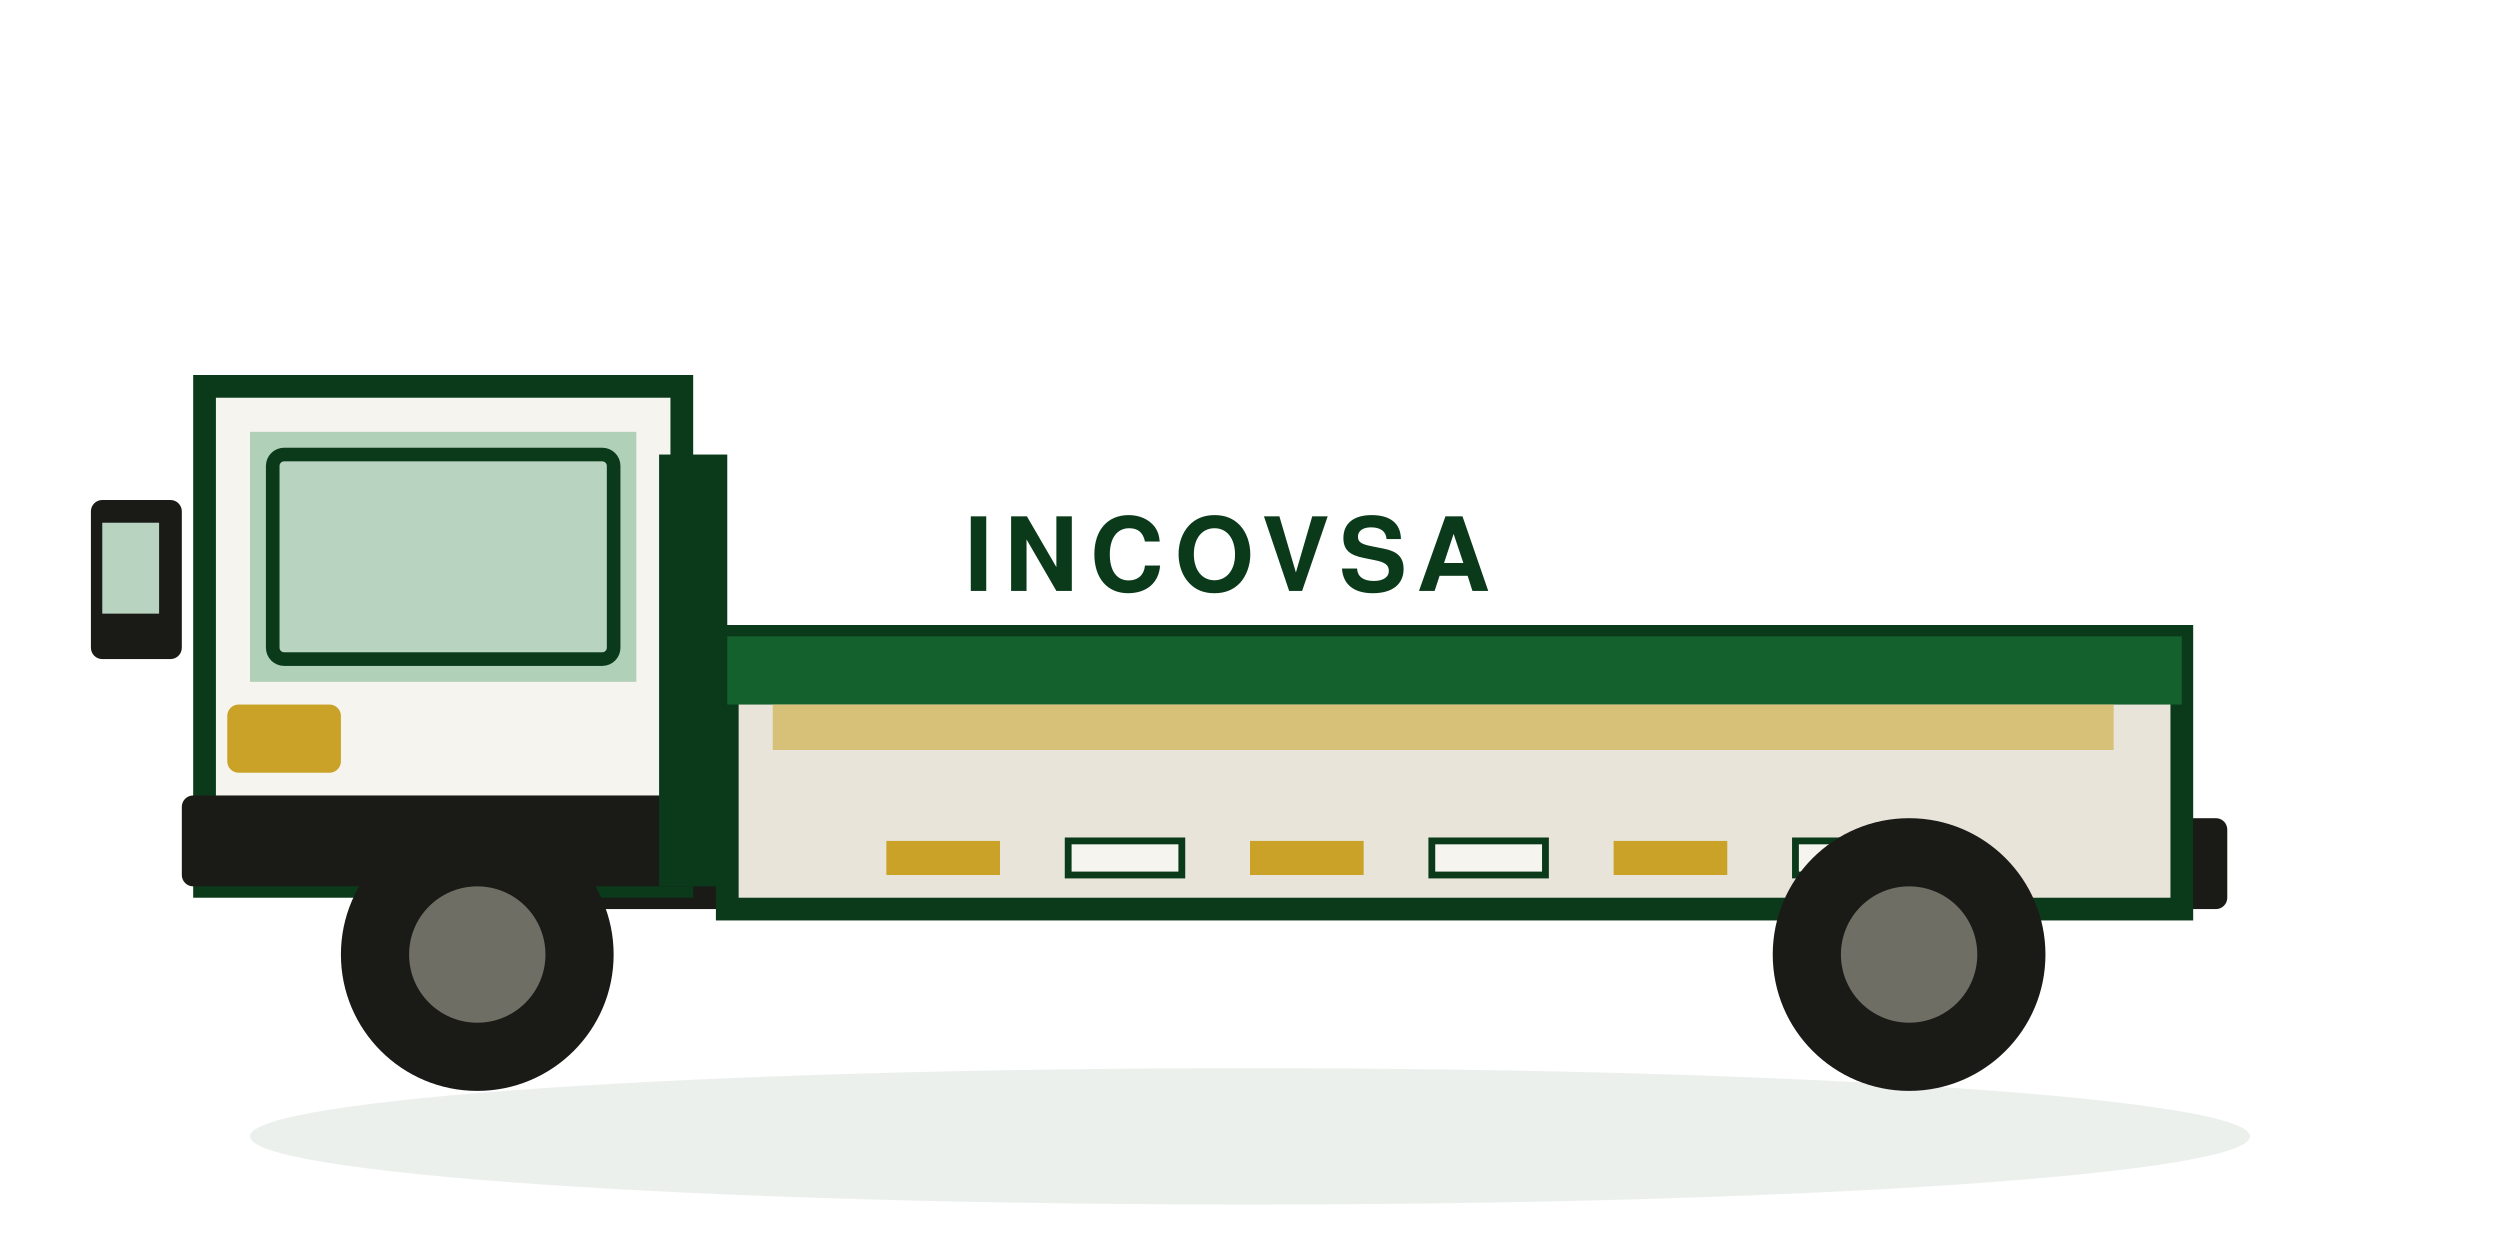
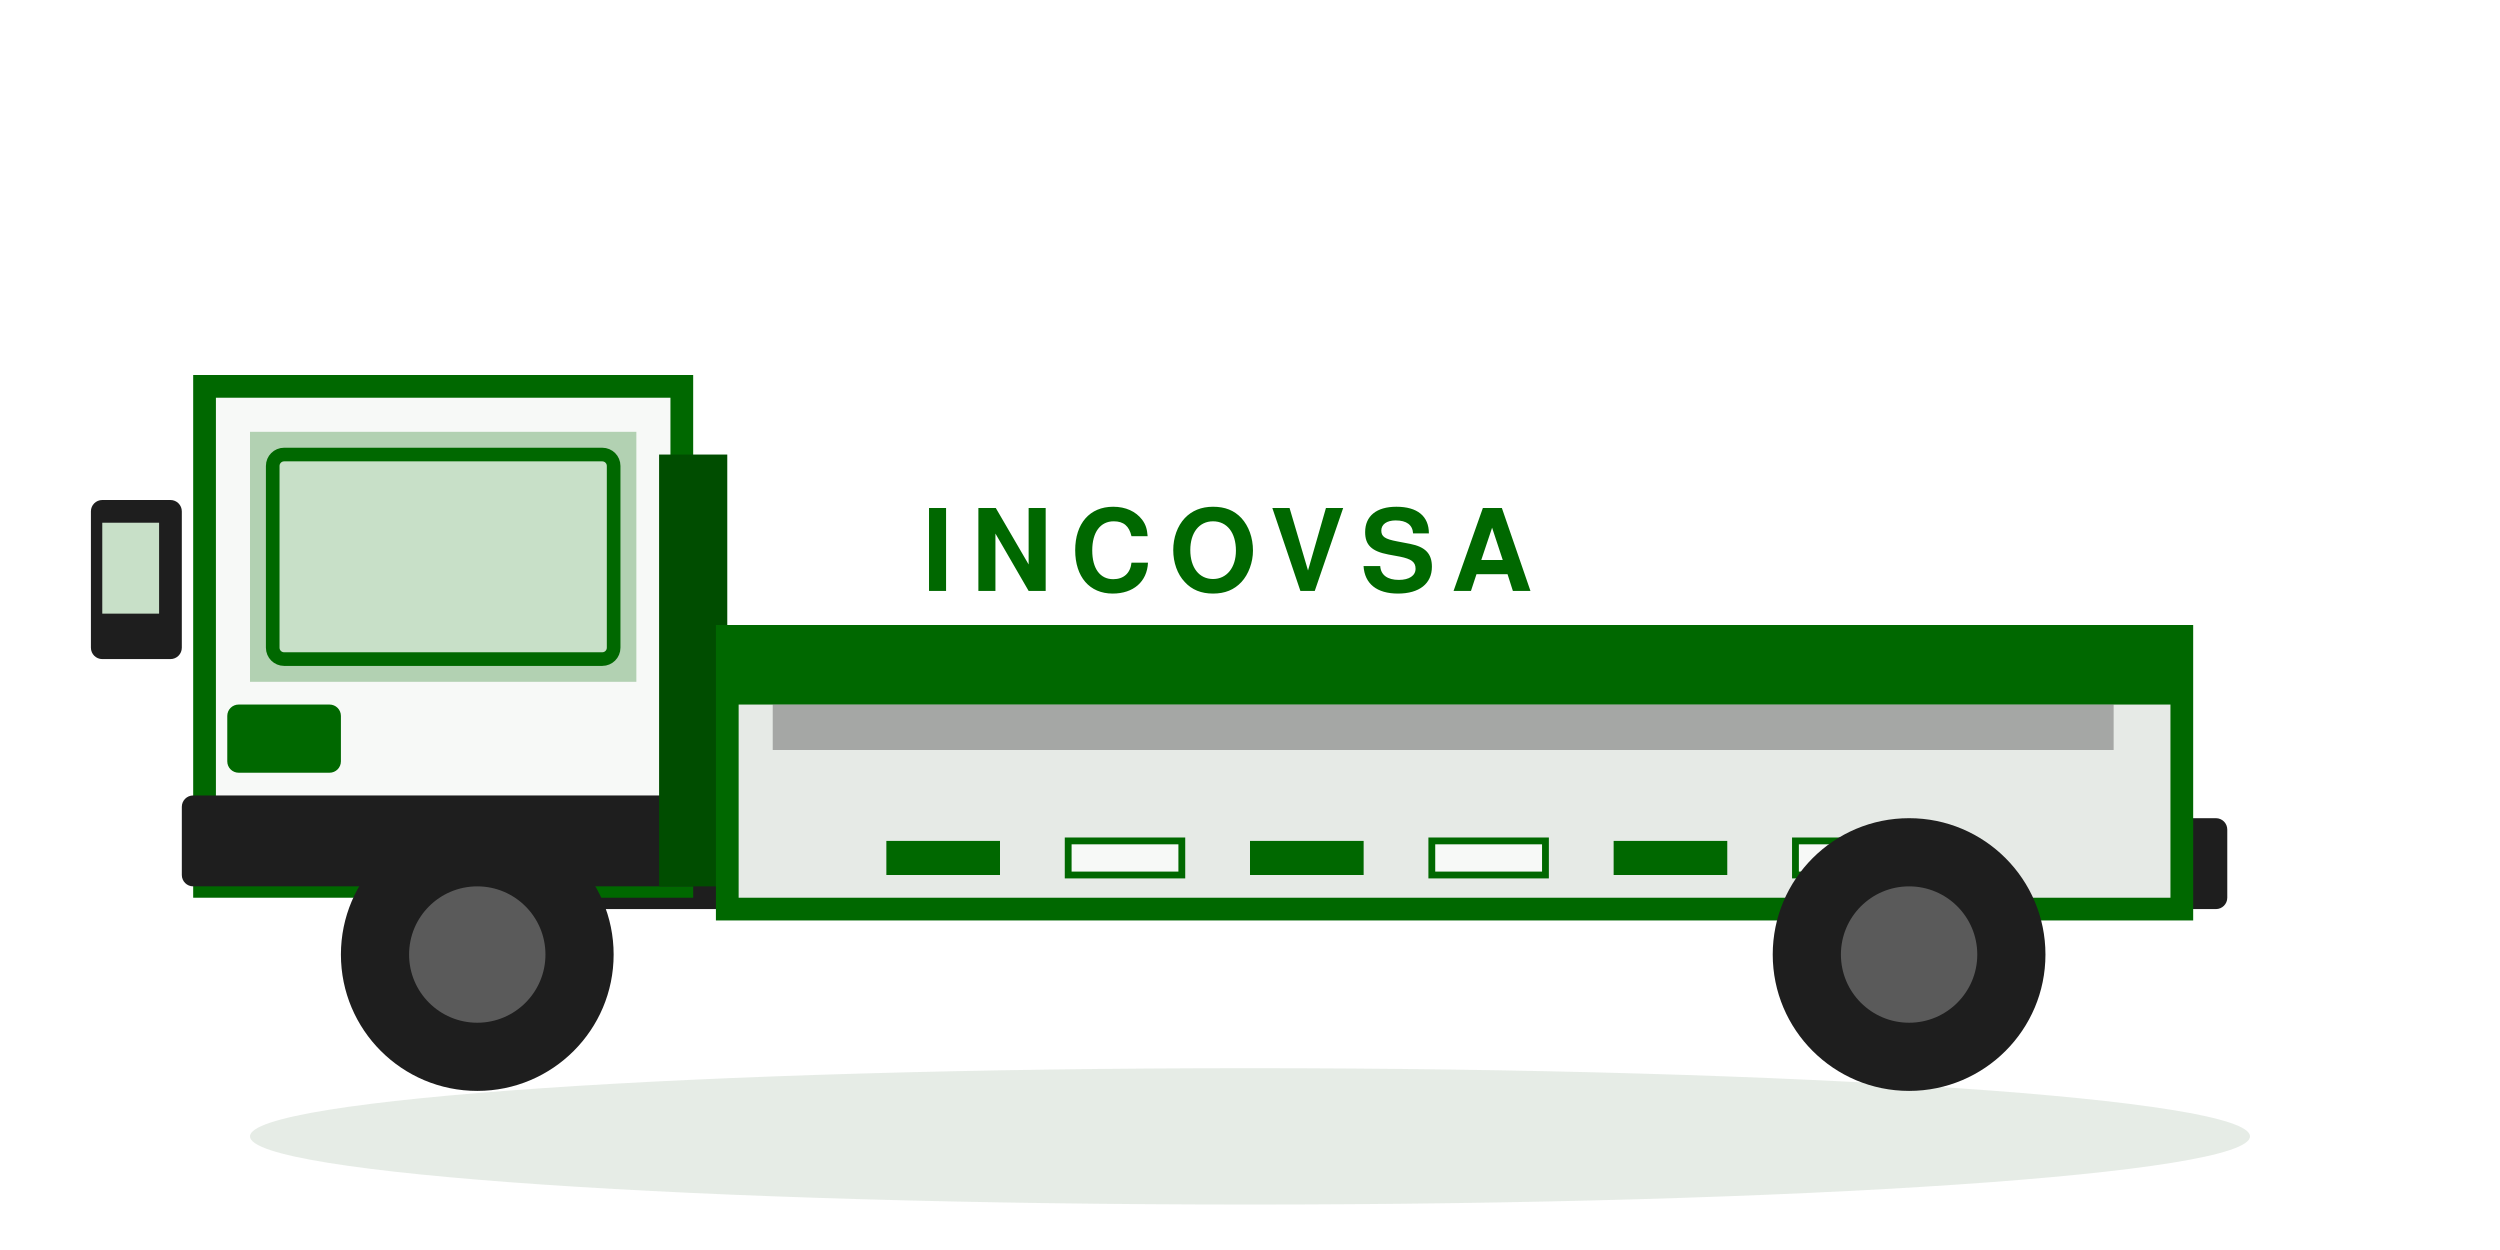
<svg xmlns="http://www.w3.org/2000/svg" viewBox="0 0 220 110" fill="none" role="img" aria-labelledby="title-peq desc-peq">
-   <ellipse cx="110" cy="100" rx="88" ry="6" fill="#0B3A1B" opacity=".08" />
-   <rect x="48" y="72" width="148" height="8" rx="1" fill="#1A1A17" />
-   <path d="M18 34h42v44H18V34z" fill="#F6F4EF" stroke="#0B3A1B" stroke-width="2" />
-   <path d="M22 38h34v22H22V38z" fill="#2F8B4C" opacity=".35" />
-   <rect x="24" y="40" width="30" height="18" rx="1" fill="#B8D4C0" stroke="#0B3A1B" stroke-width="1.2" />
-   <rect x="16" y="70" width="46" height="8" rx="1" fill="#1A1A17" />
-   <rect x="20" y="62" width="10" height="6" rx="1" fill="#C9A227" />
-   <rect x="8" y="44" width="8" height="14" rx="1" fill="#1A1A17" />
-   <rect x="9" y="46" width="5" height="8" fill="#B8D4C0" />
-   <rect x="58" y="40" width="6" height="38" fill="#0B3A1B" />
-   <path d="M64 56h128v24H64V56z" fill="#E8E4DA" stroke="#0B3A1B" stroke-width="2" />
-   <path d="M64 56h128v6H64V56z" fill="#14612D" />
-   <rect x="68" y="62" width="118" height="4" fill="#C9A227" opacity=".55" />
-   <rect x="78" y="74" width="10" height="3" fill="#C9A227" />
-   <rect x="94" y="74" width="10" height="3" fill="#F6F4EF" stroke="#0B3A1B" stroke-width=".6" />
-   <rect x="110" y="74" width="10" height="3" fill="#C9A227" />
-   <rect x="126" y="74" width="10" height="3" fill="#F6F4EF" stroke="#0B3A1B" stroke-width=".6" />
-   <rect x="142" y="74" width="10" height="3" fill="#C9A227" />
-   <rect x="158" y="74" width="10" height="3" fill="#F6F4EF" stroke="#0B3A1B" stroke-width=".6" />
-   <circle cx="42" cy="84" r="12" fill="#1A1A17" />
-   <circle cx="42" cy="84" r="6" fill="#6E6E64" />
-   <circle cx="168" cy="84" r="12" fill="#1A1A17" />
-   <circle cx="168" cy="84" r="6" fill="#6E6E64" />
-   <text x="108" y="52" text-anchor="middle" font-family="Archivo, Helvetica, sans-serif" font-size="9" font-weight="800" fill="#0B3A1B" letter-spacing="1">INCOVSA</text>
+   <ellipse cx="110" cy="100" rx="88" ry="6" fill="#003D00" opacity=".1" />
+   <rect x="48" y="72" width="148" height="8" rx="1" fill="#1E1E1E" />
+   <path d="M18 34h42v44H18V34z" fill="#F7F9F7" stroke="#006800" stroke-width="2" />
+   <path d="M22 38h34v22H22V38z" fill="#006800" opacity=".28" />
+   <rect x="24" y="40" width="30" height="18" rx="1" fill="#C8E0C8" stroke="#006800" stroke-width="1.2" />
+   <rect x="16" y="70" width="46" height="8" rx="1" fill="#1E1E1E" />
+   <rect x="20" y="62" width="10" height="6" rx="1" fill="#006800" />
+   <rect x="8" y="44" width="8" height="14" rx="1" fill="#1E1E1E" />
+   <rect x="9" y="46" width="5" height="8" fill="#C8E0C8" />
+   <rect x="58" y="40" width="6" height="38" fill="#004D00" />
+   <path d="M64 56h128v24H64V56z" fill="#E6EAE6" stroke="#006800" stroke-width="2" />
+   <path d="M64 56h128v6H64V56z" fill="#006800" />
+   <rect x="68" y="62" width="118" height="4" fill="#2A2A2A" opacity=".35" />
+   <rect x="78" y="74" width="10" height="3" fill="#006800" />
+   <rect x="94" y="74" width="10" height="3" fill="#F7F9F7" stroke="#006800" stroke-width=".6" />
+   <rect x="110" y="74" width="10" height="3" fill="#006800" />
+   <rect x="126" y="74" width="10" height="3" fill="#F7F9F7" stroke="#006800" stroke-width=".6" />
+   <rect x="142" y="74" width="10" height="3" fill="#006800" />
+   <rect x="158" y="74" width="10" height="3" fill="#F7F9F7" stroke="#006800" stroke-width=".6" />
+   <circle cx="42" cy="84" r="12" fill="#1E1E1E" />
+   <circle cx="42" cy="84" r="6" fill="#5A5A5A" />
+   <circle cx="168" cy="84" r="12" fill="#1E1E1E" />
+   <circle cx="168" cy="84" r="6" fill="#5A5A5A" />
+   <text x="108" y="52" text-anchor="middle" font-family="Barlow Condensed, Helvetica, sans-serif" font-size="10" font-weight="800" fill="#006800" letter-spacing="1.5">INCOVSA</text>
</svg>
